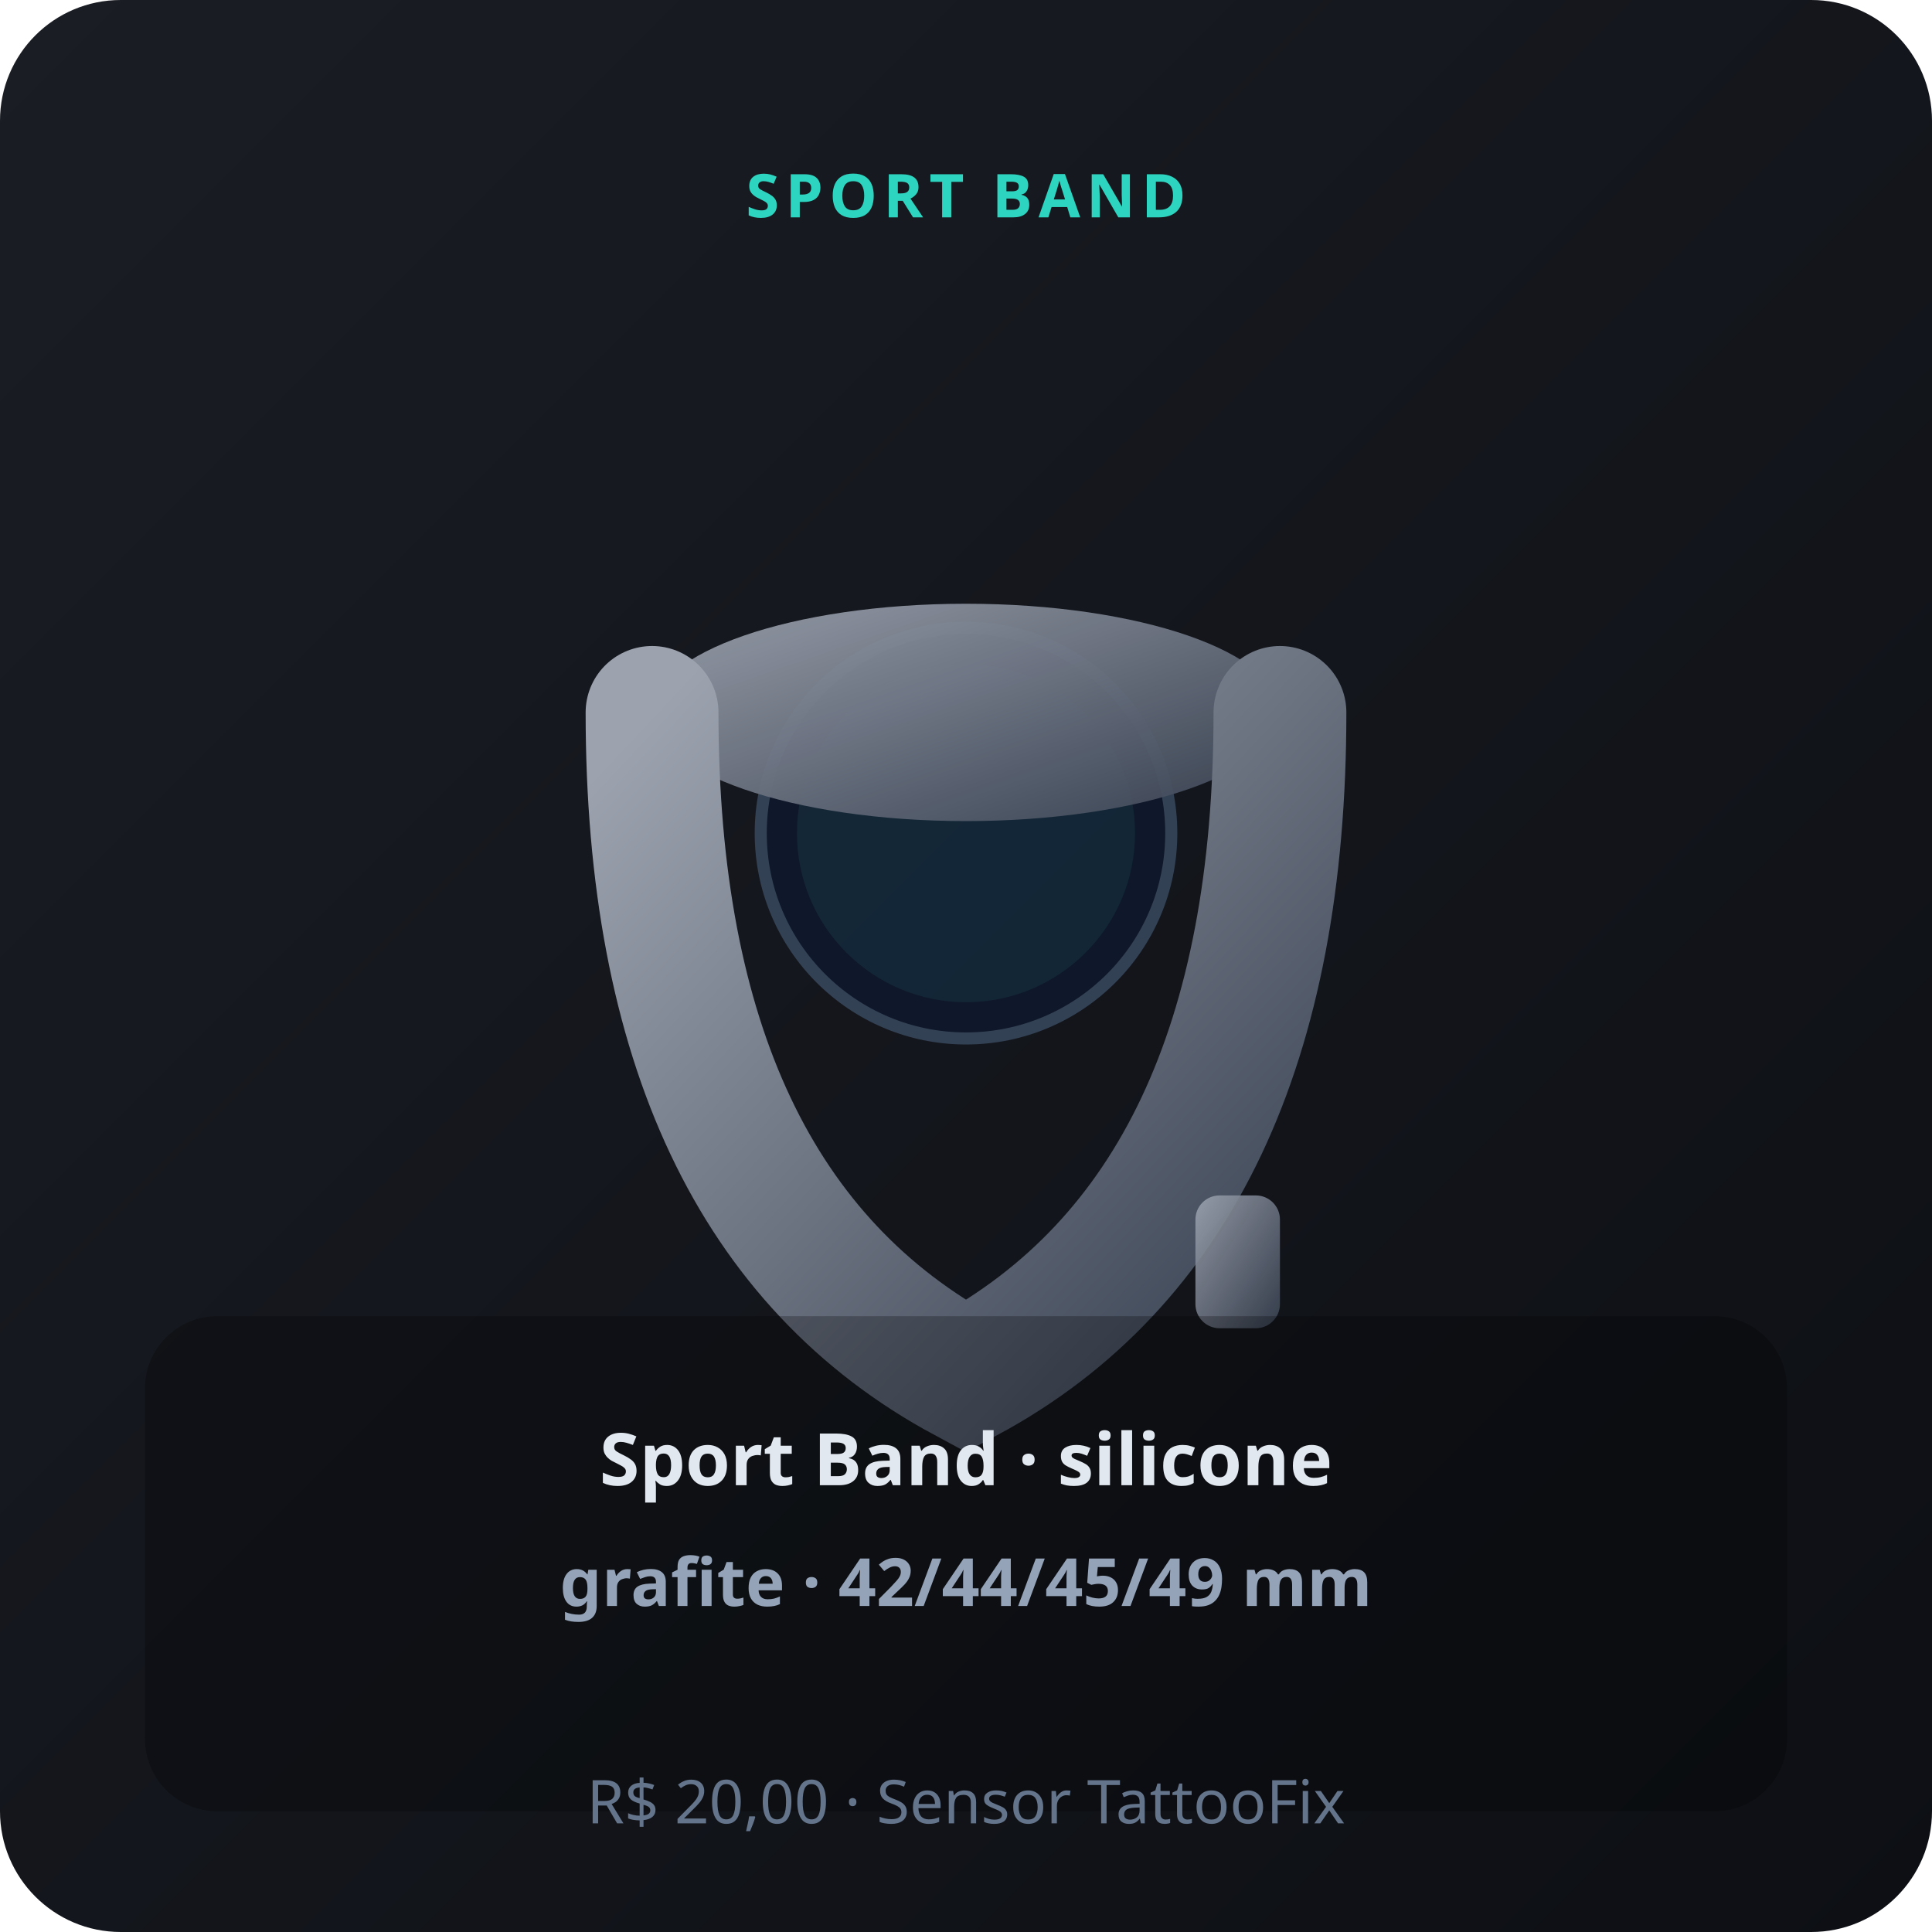
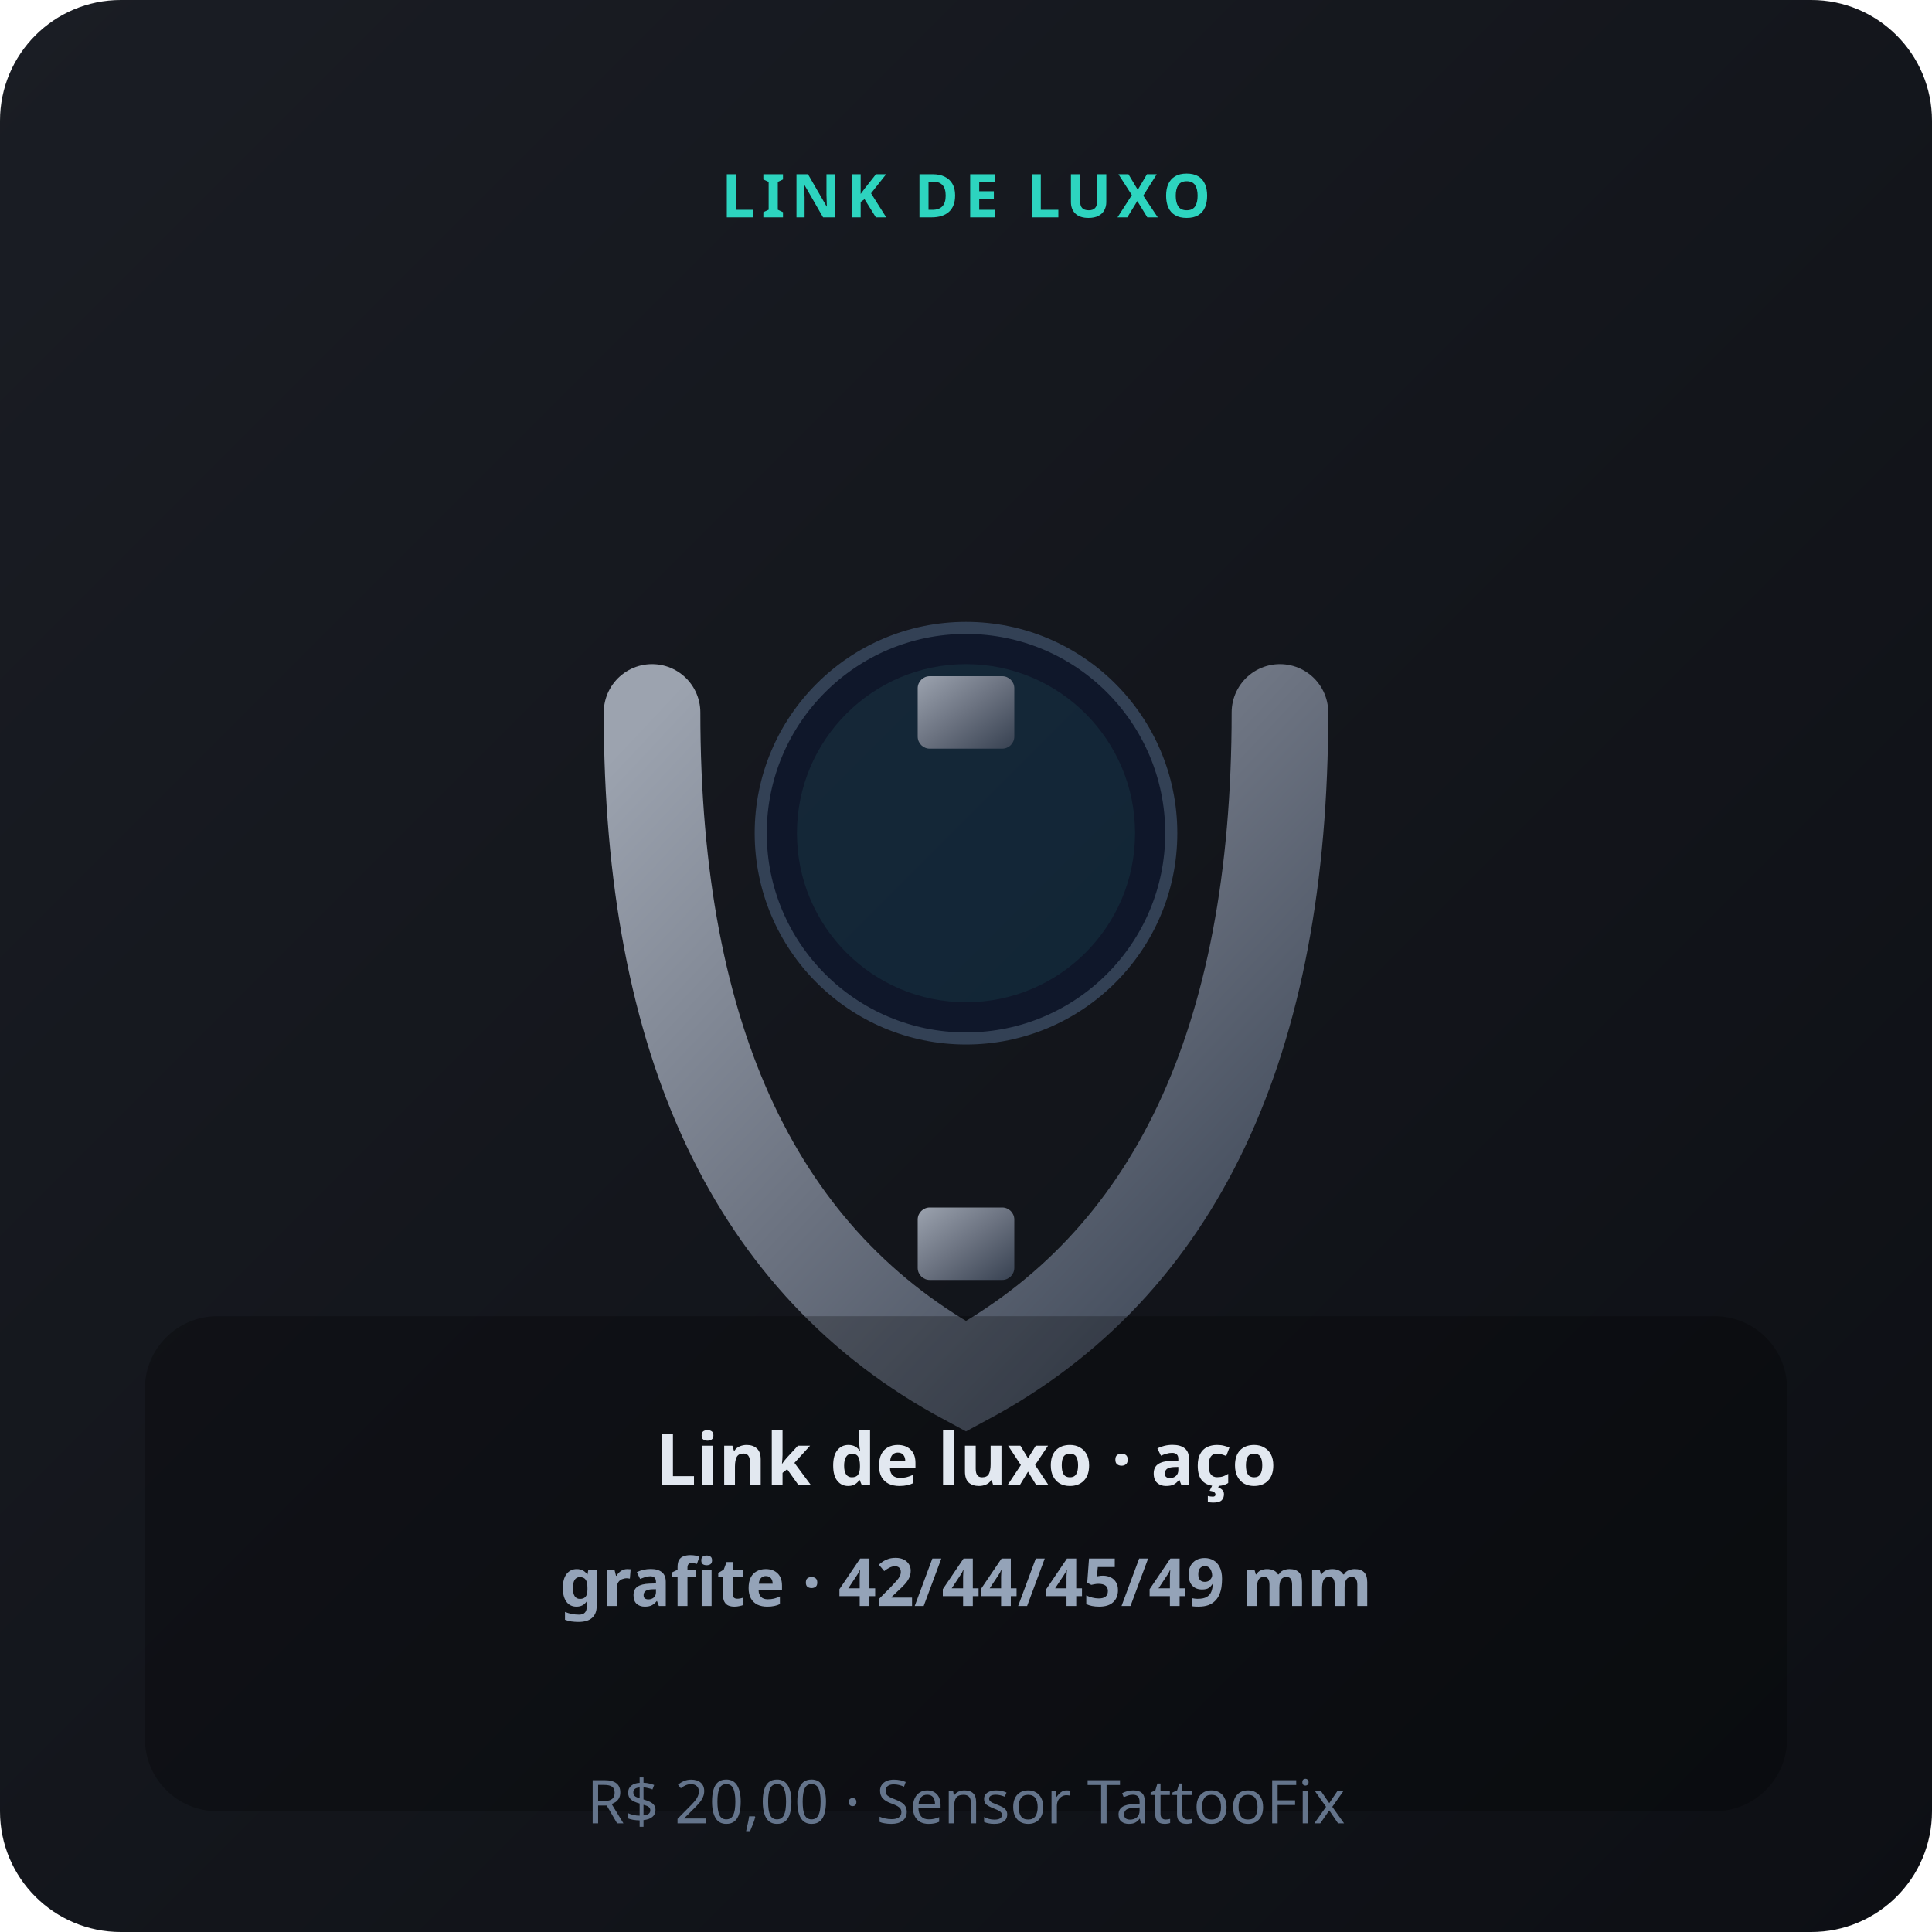
<svg xmlns="http://www.w3.org/2000/svg" viewBox="0 0 320 320" role="img" aria-label="Pulseira de Luxo em Aço Inoxidável com Elos — grafite (42/44/45/49mm)">
  <defs>
    <linearGradient id="bgpulseiralinkgrafite4249" x1="0%" y1="0%" x2="100%" y2="100%">
      <stop offset="0%" stop-color="#1a1d24" />
      <stop offset="100%" stop-color="#0d0f14" />
    </linearGradient>
    <linearGradient id="bandpulseiralinkgrafite4249" x1="0%" y1="0%" x2="100%" y2="100%">
      <stop offset="0%" stop-color="#9ca3af" />
      <stop offset="50%" stop-color="#6b7280" />
      <stop offset="100%" stop-color="#374151" />
    </linearGradient>
    <linearGradient id="accentpulseiralinkgrafite4249" x1="0%" y1="0%" x2="100%" y2="100%">
      <stop offset="0%" stop-color="#5eead4" />
      <stop offset="100%" stop-color="#2dd4bf" />
    </linearGradient>
  </defs>
  <rect width="320" height="320" rx="20" fill="url(#bgpulseiralinkgrafite4249)" />
-   <text x="160" y="36" text-anchor="middle" fill="#2dd4bf" font-family="system-ui,sans-serif" font-size="10" font-weight="700" letter-spacing="1">SPORT BAND</text>
+   <text x="160" y="36" text-anchor="middle" fill="#2dd4bf" font-family="system-ui,sans-serif" font-size="10" font-weight="700" letter-spacing="1">LINK DE LUXO</text>
  <rect x="148" y="108" width="24" height="20" rx="6" fill="#1e293b" stroke="url(#accentpulseiralinkgrafite4249)" stroke-width="1.5" />
  <circle cx="160" cy="138" r="34" fill="#0f172a" stroke="#334155" stroke-width="2" />
  <circle cx="160" cy="138" r="28" fill="url(#accentpulseiralinkgrafite4249)" opacity="0.08" />
-   <ellipse cx="160" cy="118" rx="52" ry="18" fill="url(#bandpulseiralinkgrafite4249)" opacity="0.95" />
-   <path d="M108 118 Q108 200 160 228 Q212 200 212 118" fill="none" stroke="url(#bandpulseiralinkgrafite4249)" stroke-width="22" stroke-linecap="round" />
-   <rect x="198" y="198" width="14" height="22" rx="4" fill="url(#bandpulseiralinkgrafite4249)" opacity="0.9" />
+   <path d="M108 118 Q108 200 160 228 Q212 200 212 118" fill="none" stroke="url(#bandpulseiralinkgrafite4249)" stroke-width="16" stroke-linecap="round" />
+   <rect x="152" y="112" width="16" height="12" rx="2" fill="url(#bandpulseiralinkgrafite4249)" />
+   <rect x="152" y="200" width="16" height="12" rx="2" fill="url(#bandpulseiralinkgrafite4249)" />
  <rect x="24" y="218" width="272" height="82" rx="12" fill="#000" fill-opacity="0.25" />
-   <text x="160" y="246" text-anchor="middle" fill="#e2e8f0" font-family="system-ui,sans-serif" font-size="12" font-weight="700">Sport Band · silicone</text>
+   <text x="160" y="246" text-anchor="middle" fill="#e2e8f0" font-family="system-ui,sans-serif" font-size="12" font-weight="700">Link de luxo · aço</text>
  <text x="160" y="266" text-anchor="middle" fill="#94a3b8" font-family="system-ui,sans-serif" font-size="11" font-weight="600">grafite · 42/44/45/49 mm</text>
  <text x="160" y="302" text-anchor="middle" fill="#64748b" font-family="system-ui,sans-serif" font-size="10">R$ 20,00 · Sensor TattooFix</text>
</svg>
